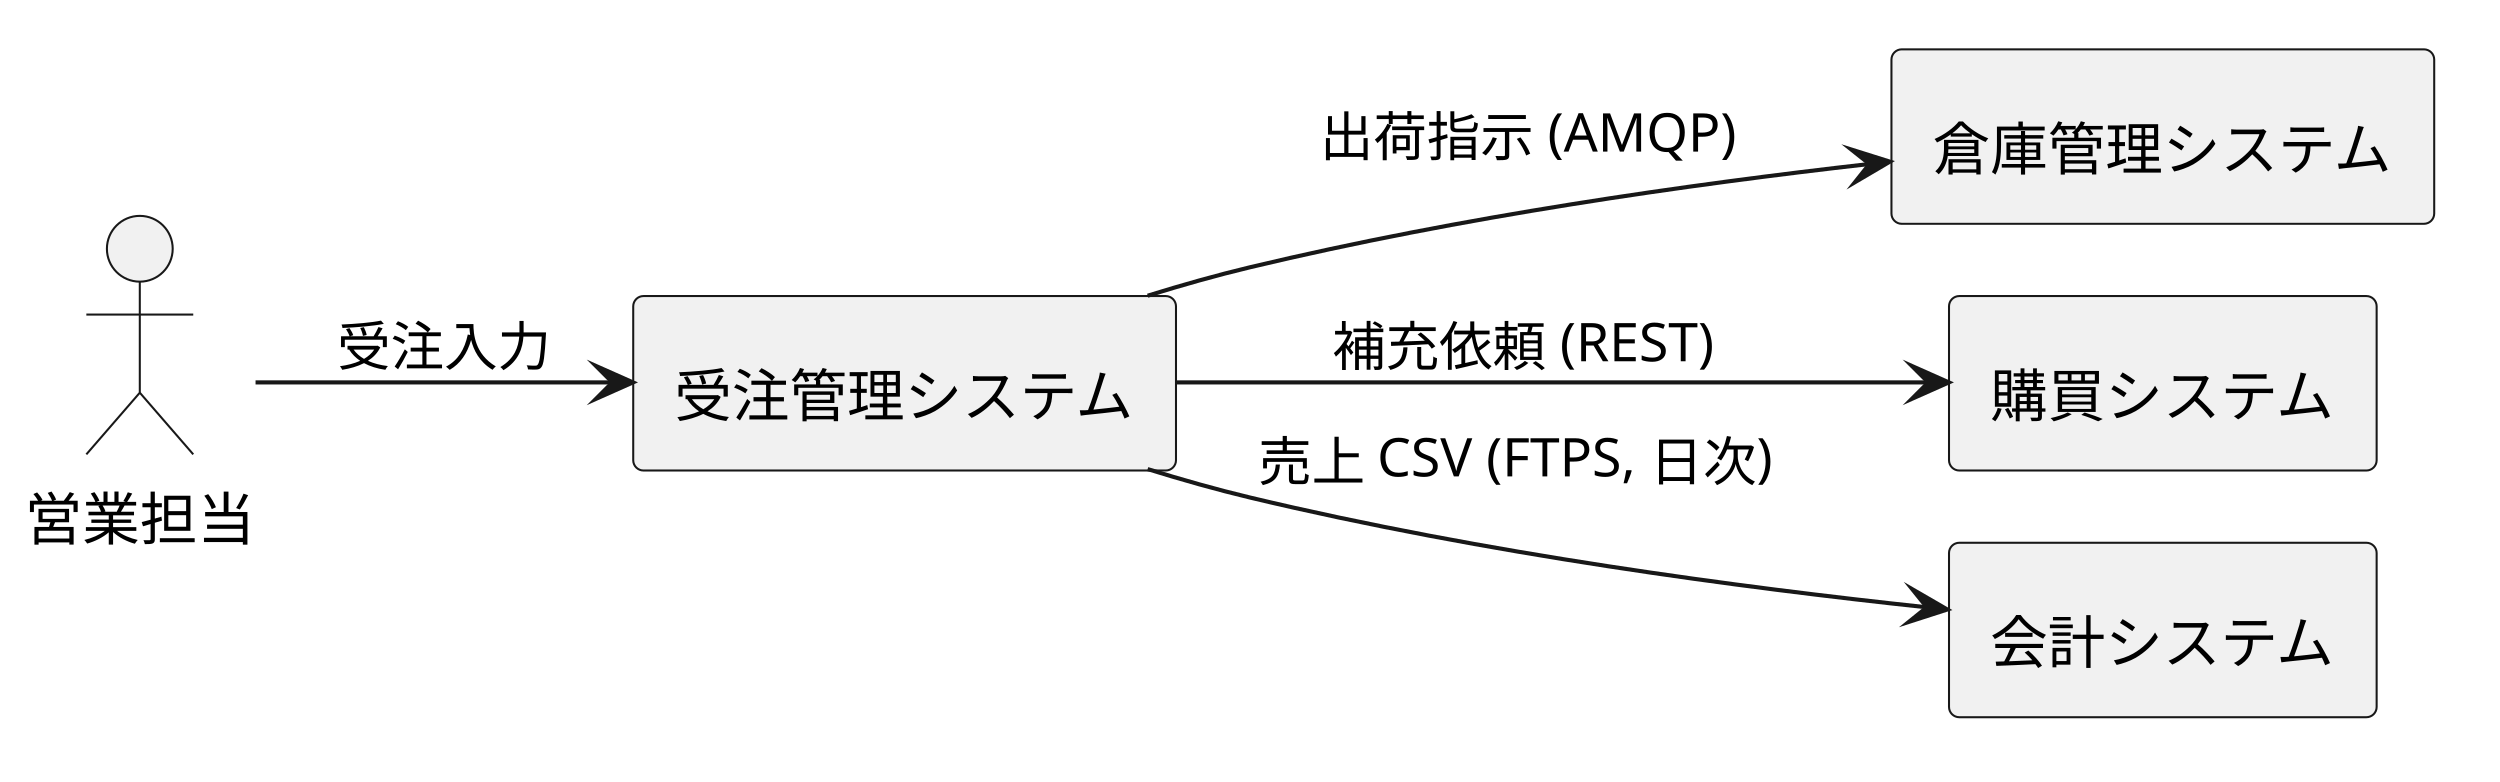
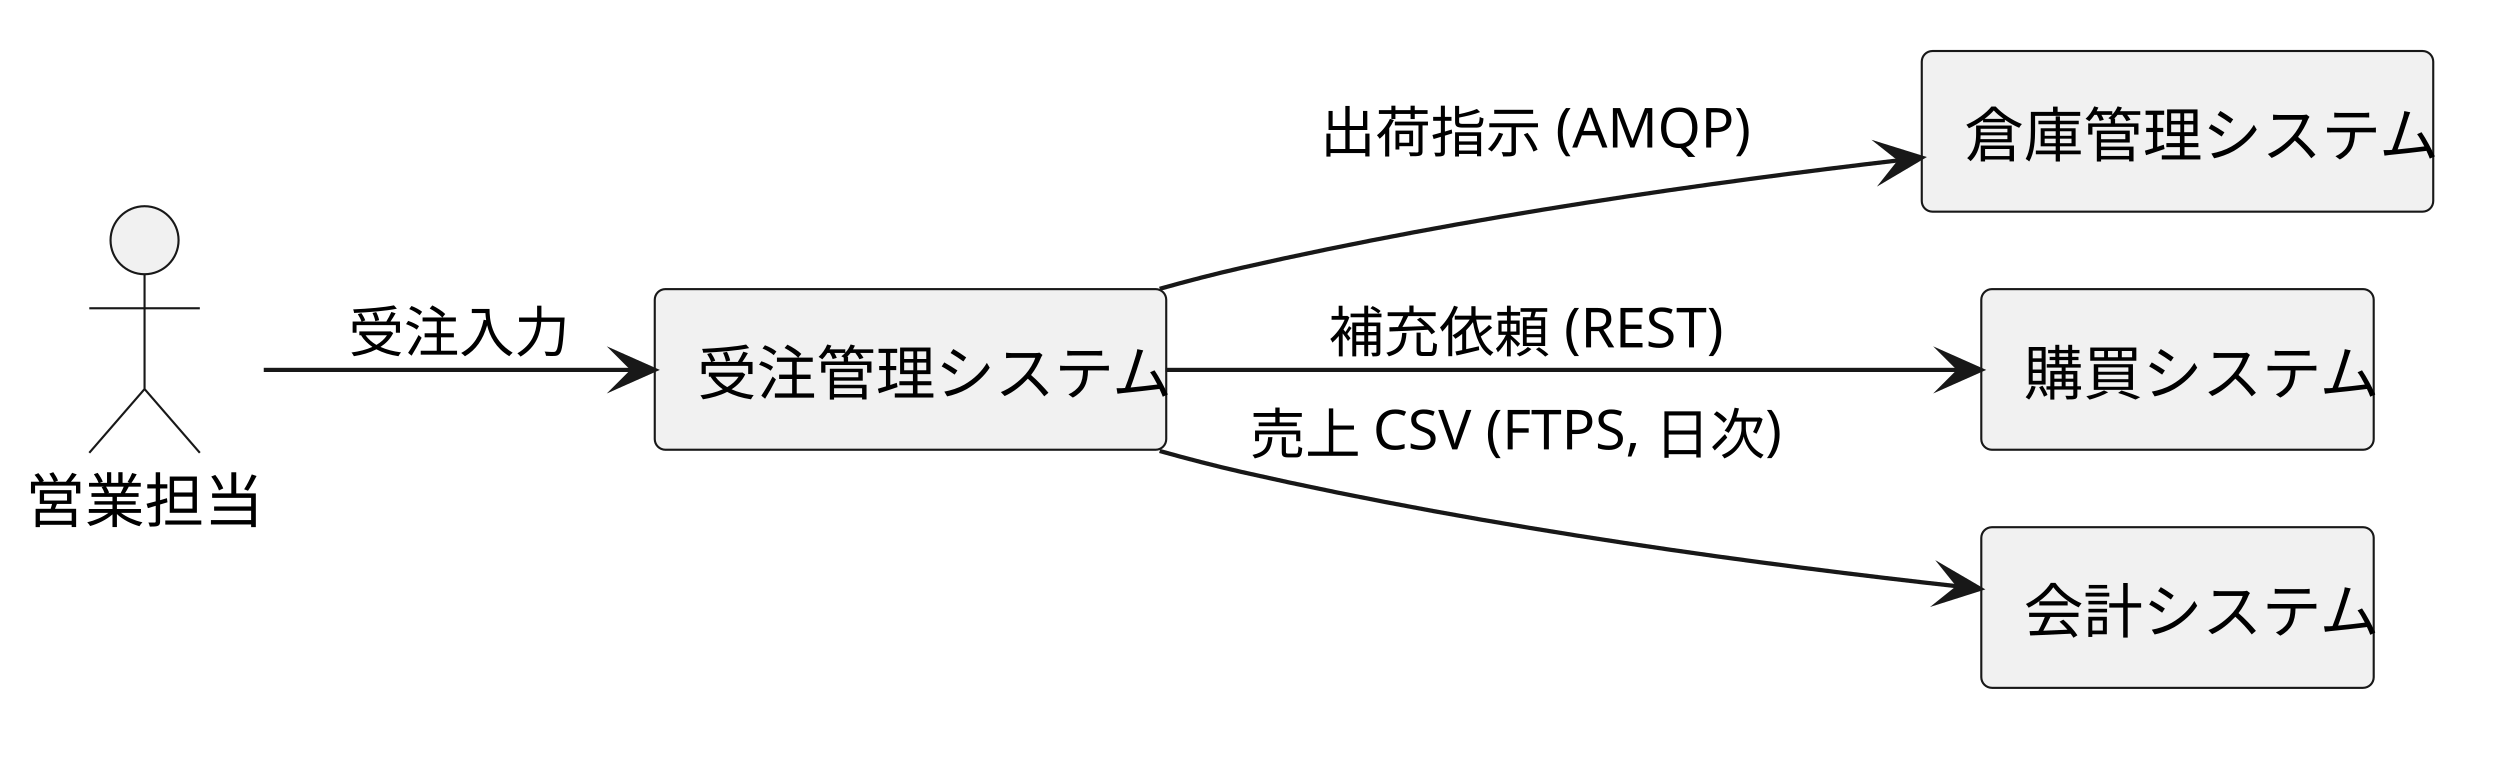
- <svg xmlns="http://www.w3.org/2000/svg" version="1.1" data-diagram-type="DESCRIPTION" style="width:608px;height:190px;" width="608px" height="190px" viewBox="0 0 608 190" zoomAndPan="magnify" preserveAspectRatio="none" contentStyleType="text/css">
+ <svg xmlns="http://www.w3.org/2000/svg" version="1.1" data-diagram-type="DESCRIPTION" style="width:588px;height:178px;" width="588px" height="178px" viewBox="0 0 588 178" zoomAndPan="magnify" preserveAspectRatio="none" contentStyleType="text/css">
  <defs />
  <g font-family="sans-serif" lengthAdjust="spacing">
    <g class="entity" data-qualified-name="oms" id="ent0001" data-source-line="26">
-       <rect x="154" y="72" width="132" height="42.429" fill="#F1F1F1" style="stroke:#181818;stroke-width:0.5;" rx="2.5" ry="2.5" />
-       <text x="164" y="101.318" fill="#000" font-size="14" textLength="112" font-family="'Yu Gothic'">受注管理システム</text>
+       <rect x="154" y="68" width="120.297" height="37.78" fill="#F1F1F1" style="stroke:#181818;stroke-width:0.5;" rx="2.5" ry="2.5" />
+       <text x="164" y="92.841" fill="#000" font-size="14" textLength="100.297" font-family="'Meiryo UI'">受注管理システム</text>
    </g>
    <g class="entity" data-qualified-name="wms" id="ent0002" data-source-line="27">
-       <rect x="460" y="12" width="132" height="42.429" fill="#F1F1F1" style="stroke:#181818;stroke-width:0.5;" rx="2.5" ry="2.5" />
-       <text x="470" y="41.318" fill="#000" font-size="14" textLength="112" font-family="'Yu Gothic'">倉庫管理システム</text>
+       <rect x="452" y="12" width="120.297" height="37.78" fill="#F1F1F1" style="stroke:#181818;stroke-width:0.5;" rx="2.5" ry="2.5" />
+       <text x="462" y="36.841" fill="#000" font-size="14" textLength="100.297" font-family="'Meiryo UI'">倉庫管理システム</text>
    </g>
    <g class="entity" data-qualified-name="pur" id="ent0003" data-source-line="28">
-       <rect x="474" y="72" width="104" height="42.429" fill="#F1F1F1" style="stroke:#181818;stroke-width:0.5;" rx="2.5" ry="2.5" />
-       <text x="484" y="101.318" fill="#000" font-size="14" textLength="84" font-family="'Yu Gothic'">購買システム</text>
+       <rect x="466" y="68" width="92.297" height="37.78" fill="#F1F1F1" style="stroke:#181818;stroke-width:0.5;" rx="2.5" ry="2.5" />
+       <text x="476" y="92.841" fill="#000" font-size="14" textLength="72.297" font-family="'Meiryo UI'">購買システム</text>
    </g>
    <g class="entity" data-qualified-name="acc" id="ent0004" data-source-line="29">
-       <rect x="474" y="132" width="104" height="42.429" fill="#F1F1F1" style="stroke:#181818;stroke-width:0.5;" rx="2.5" ry="2.5" />
-       <text x="484" y="161.318" fill="#000" font-size="14" textLength="84" font-family="'Yu Gothic'">会計システム</text>
+       <rect x="466" y="124" width="92.297" height="37.78" fill="#F1F1F1" style="stroke:#181818;stroke-width:0.5;" rx="2.5" ry="2.5" />
+       <text x="476" y="148.841" fill="#000" font-size="14" textLength="72.297" font-family="'Meiryo UI'">会計システム</text>
    </g>
    <g class="entity" data-qualified-name="sales" id="ent0005" data-source-line="30">
-       <ellipse cx="34" cy="60.5" rx="8" ry="8" fill="#F1F1F1" style="stroke:#181818;stroke-width:0.5;" />
-       <path d="M34,68.5 L34,95.5 M21,76.5 L47,76.5 M34,95.5 L21,110.5 M34,95.5 L47,110.5" style="stroke:#181818;stroke-width:0.5;" fill="none" />
-       <text x="6" y="131.318" fill="#000" font-size="14" textLength="56" font-family="'Yu Gothic'">営業担当</text>
+       <ellipse cx="34" cy="56.5" rx="8" ry="8" fill="#F1F1F1" style="stroke:#181818;stroke-width:0.5;" />
+       <path d="M34,64.5 L34,91.5 M21,72.5 L47,72.5 M34,91.5 L21,106.5 M34,91.5 L47,106.5" style="stroke:#181818;stroke-width:0.5;" fill="none" />
+       <text x="6" y="122.841" fill="#000" font-size="14" textLength="56" font-family="'Meiryo UI'">営業担当</text>
    </g>
    <g class="link" data-entity-1="ent0005" data-entity-2="ent0001" id="lnk6" data-link-type="dependency">
-       <polygon points="153.938,93,144.938,89,148.938,93,144.938,97,153.938,93" fill="#181818" style="stroke:#181818;stroke-width:1;stroke-linejoin:miter;stroke-miterlimit:10;" />
-       <path d="M62.15,93 C86.242,93 117.405,93 148.938,93" style="stroke:#181818;stroke-width:1;" fill="none" />
-       <text x="82" y="88.938" fill="#000" font-size="13" textLength="52" font-family="'Yu Gothic'">受注入力</text>
+       <polygon points="153.964,87,144.964,83,148.964,87,144.964,91,153.964,87" fill="#181818" style="stroke:#181818;stroke-width:1;stroke-linejoin:miter;stroke-miterlimit:10;" />
+       <path d="M62.034,87 C86.348,87 117.911,87 148.964,87" style="stroke:#181818;stroke-width:1;" fill="none" />
+       <text x="82" y="82.781" fill="#000" font-size="13" textLength="52" font-family="'Meiryo UI'">受注入力</text>
    </g>
    <g class="link" data-entity-1="ent0001" data-entity-2="ent0002" id="lnk7" data-link-type="dependency">
-       <polygon points="459.622,39.313,450.227,36.357,454.654,39.878,451.132,44.305,459.622,39.313" fill="#181818" style="stroke:#181818;stroke-width:1;stroke-linejoin:miter;stroke-miterlimit:10;" />
-       <path d="M279.108,71.917 C287.394,69.345 295.865,66.944 304,65 C355.658,52.655 410.35,44.924 454.654,39.878" style="stroke:#181818;stroke-width:1;" fill="none" />
-       <text x="321" y="37.938" fill="#000" font-size="13" textLength="104.241" font-family="'Yu Gothic'">出荷指示 (AMQP)</text>
+       <polygon points="451.978,37.078,442.575,34.149,447.012,37.658,443.503,42.095,451.978,37.078" fill="#181818" style="stroke:#181818;stroke-width:1;stroke-linejoin:miter;stroke-miterlimit:10;" />
+       <path d="M272.756,67.93 C279.21,66.118 285.719,64.428 292,63 C345.579,50.815 402.668,42.838 447.012,37.658" style="stroke:#181818;stroke-width:1;" fill="none" />
+       <text x="310.5" y="35.781" fill="#000" font-size="13" textLength="105.104" font-family="'Meiryo UI'">出荷指示 (AMQP)</text>
    </g>
    <g class="link" data-entity-1="ent0001" data-entity-2="ent0003" id="lnk8" data-link-type="dependency">
-       <polygon points="473.965,93,464.965,89,468.965,93,464.965,97,473.965,93" fill="#181818" style="stroke:#181818;stroke-width:1;stroke-linejoin:miter;stroke-miterlimit:10;" />
-       <path d="M286.216,93 C342.393,93 417.354,93 468.965,93" style="stroke:#181818;stroke-width:1;" fill="none" />
-       <text x="324" y="88.938" fill="#000" font-size="13" textLength="98.833" font-family="'Yu Gothic'">補充依頼 (REST)</text>
+       <polygon points="465.927,87,456.927,83,460.927,87,456.927,91,465.927,87" fill="#181818" style="stroke:#181818;stroke-width:1;stroke-linejoin:miter;stroke-miterlimit:10;" />
+       <path d="M274.189,87 C330.707,87 409.646,87 460.927,87" style="stroke:#181818;stroke-width:1;" fill="none" />
+       <text x="312.5" y="82.781" fill="#000" font-size="13" textLength="101.264" font-family="'Meiryo UI'">補充依頼 (REST)</text>
    </g>
    <g class="link" data-entity-1="ent0001" data-entity-2="ent0004" id="lnk9" data-link-type="dependency">
-       <polygon points="473.591,148.229,465.067,143.295,468.619,147.698,464.217,151.25,473.591,148.229" fill="#181818" style="stroke:#181818;stroke-width:1;stroke-linejoin:miter;stroke-miterlimit:10;" />
-       <path d="M279.108,114.083 C287.394,116.655 295.865,119.056 304,121 C361.314,134.697 423.507,142.879 468.619,147.698" style="stroke:#181818;stroke-width:1;" fill="none" />
-       <text x="306" y="116.938" fill="#000" font-size="13" textLength="134.818" font-family="'Yu Gothic'">売上 CSV (FTPS, 日次)</text>
+       <polygon points="465.74,138.488,457.235,133.522,460.77,137.937,456.354,141.473,465.74,138.488" fill="#181818" style="stroke:#181818;stroke-width:1;stroke-linejoin:miter;stroke-miterlimit:10;" />
+       <path d="M272.756,106.07 C279.21,107.882 285.719,109.572 292,111 C351.387,124.506 416.217,133.004 460.77,137.937" style="stroke:#181818;stroke-width:1;" fill="none" />
+       <text x="294" y="106.781" fill="#000" font-size="13" textLength="138.772" font-family="'Meiryo UI'">売上 CSV (FTPS, 日次)</text>
    </g>
  </g>
</svg>
